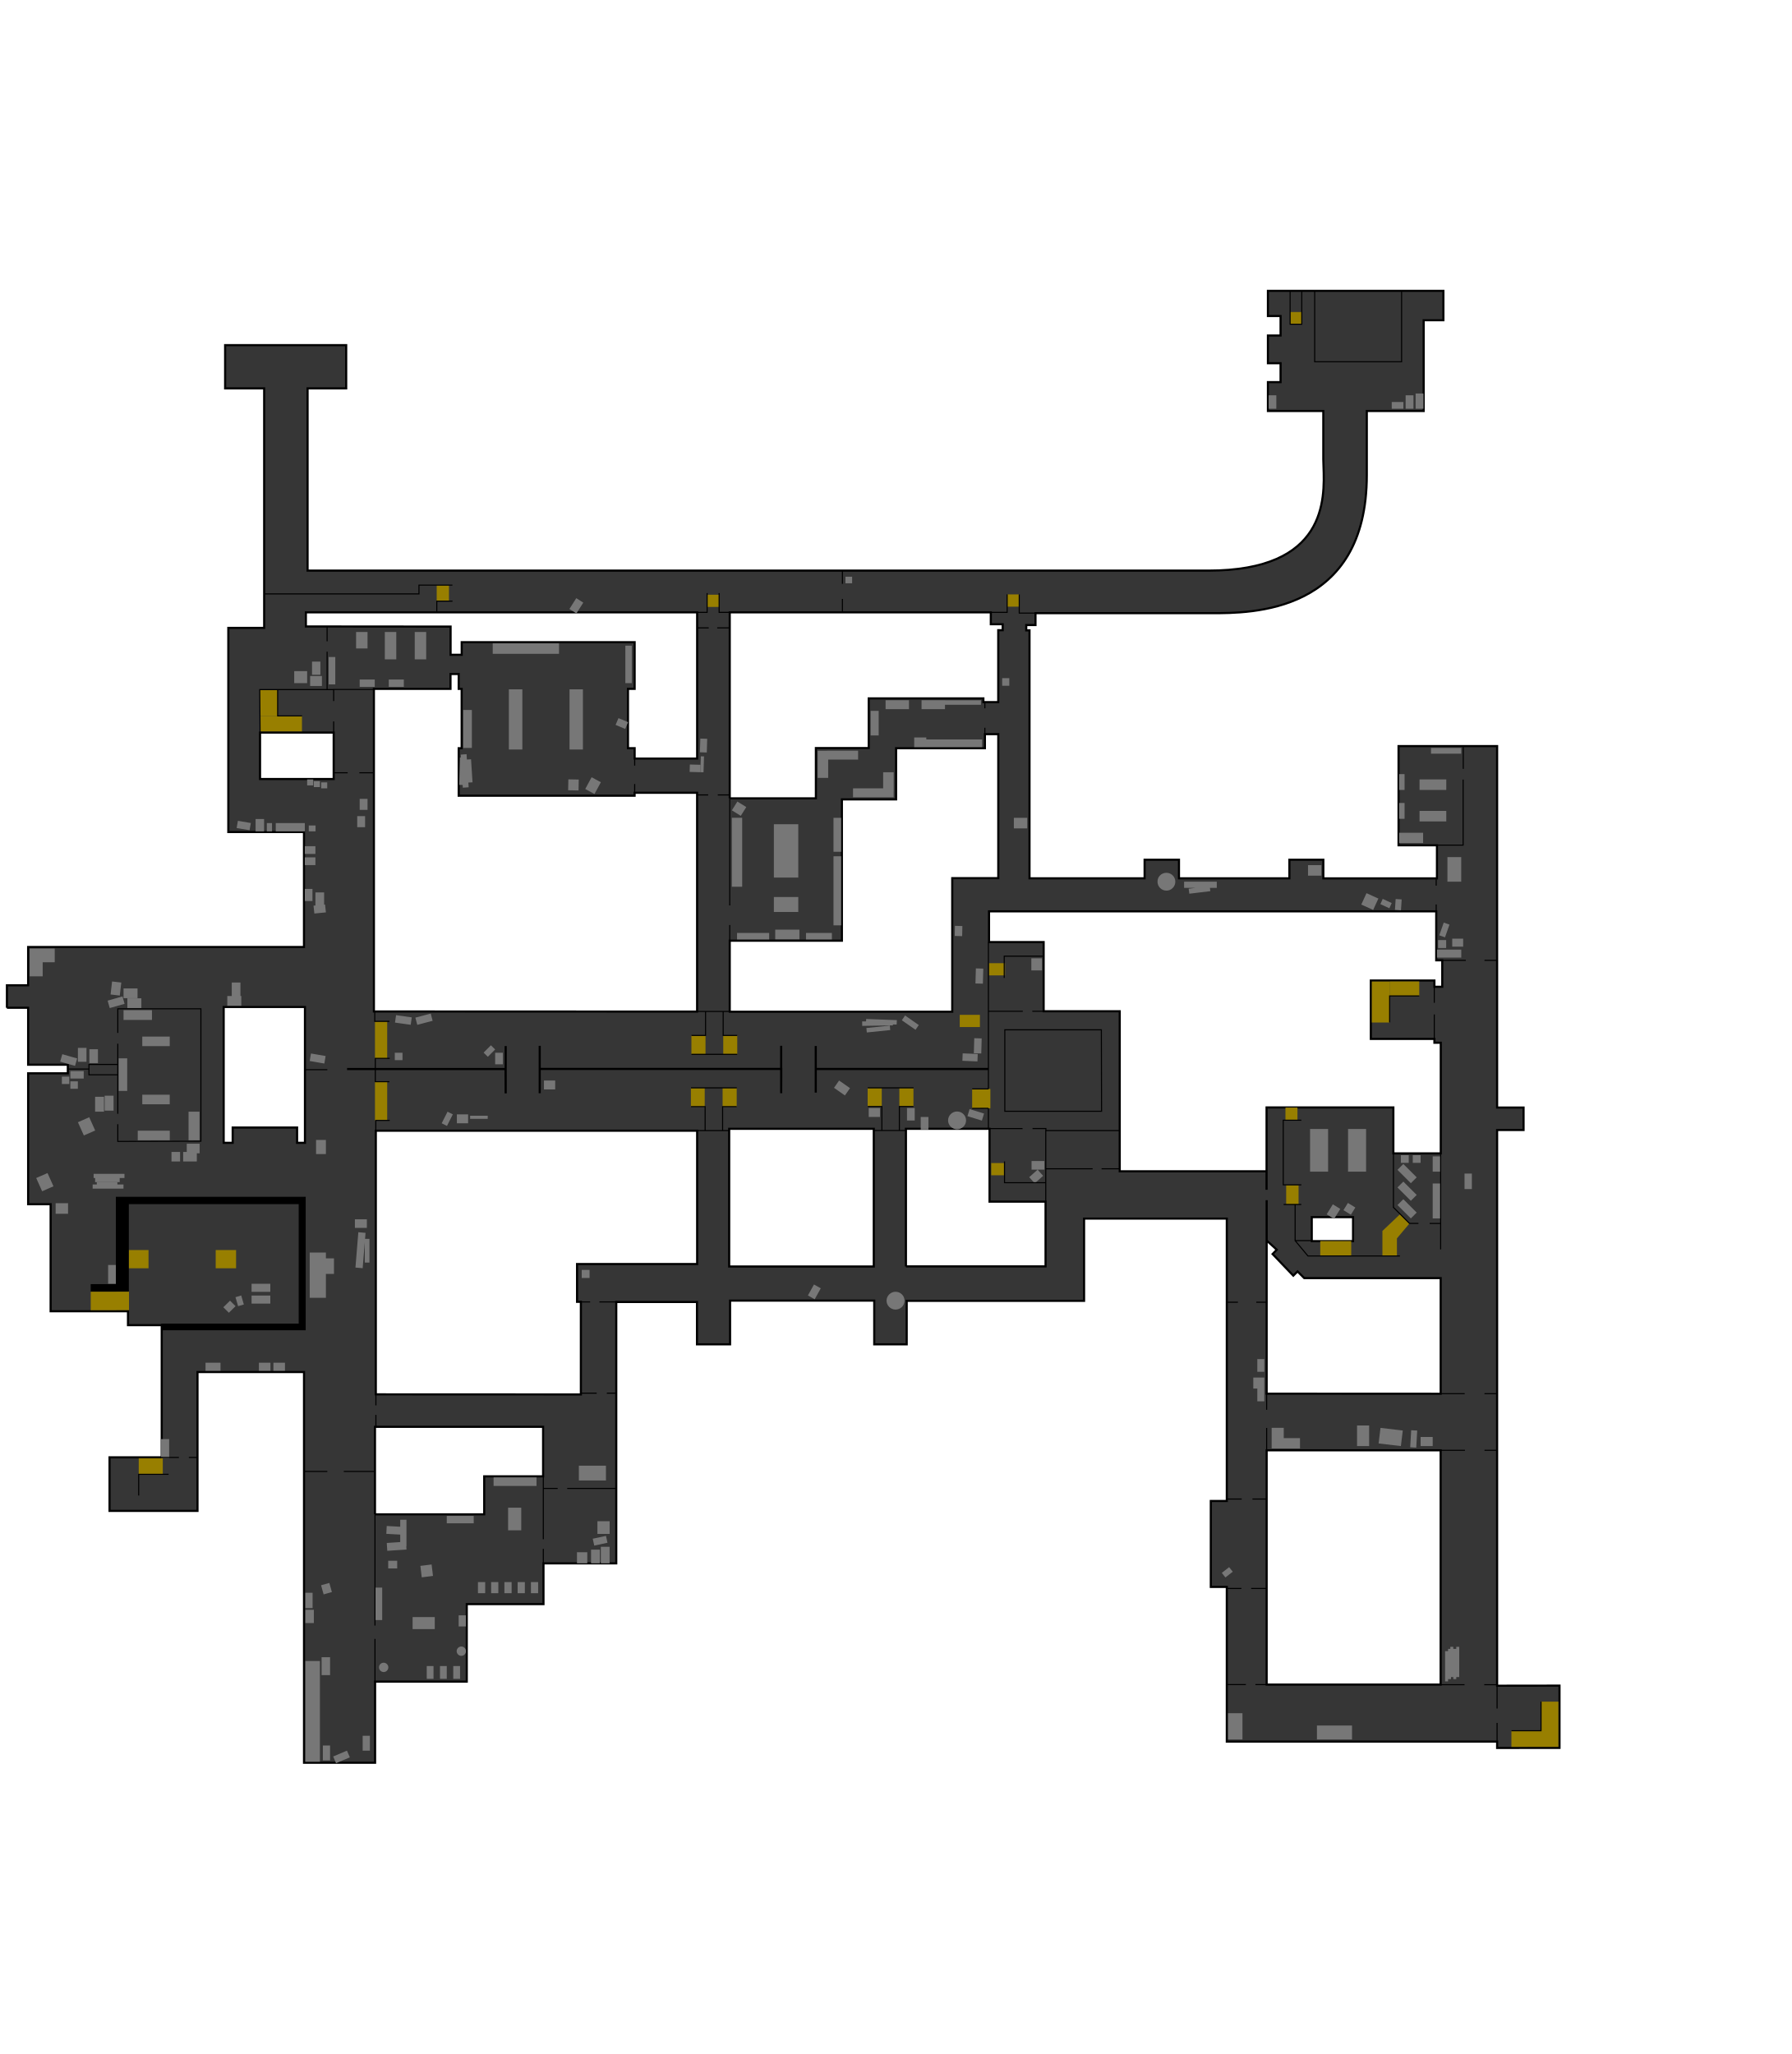
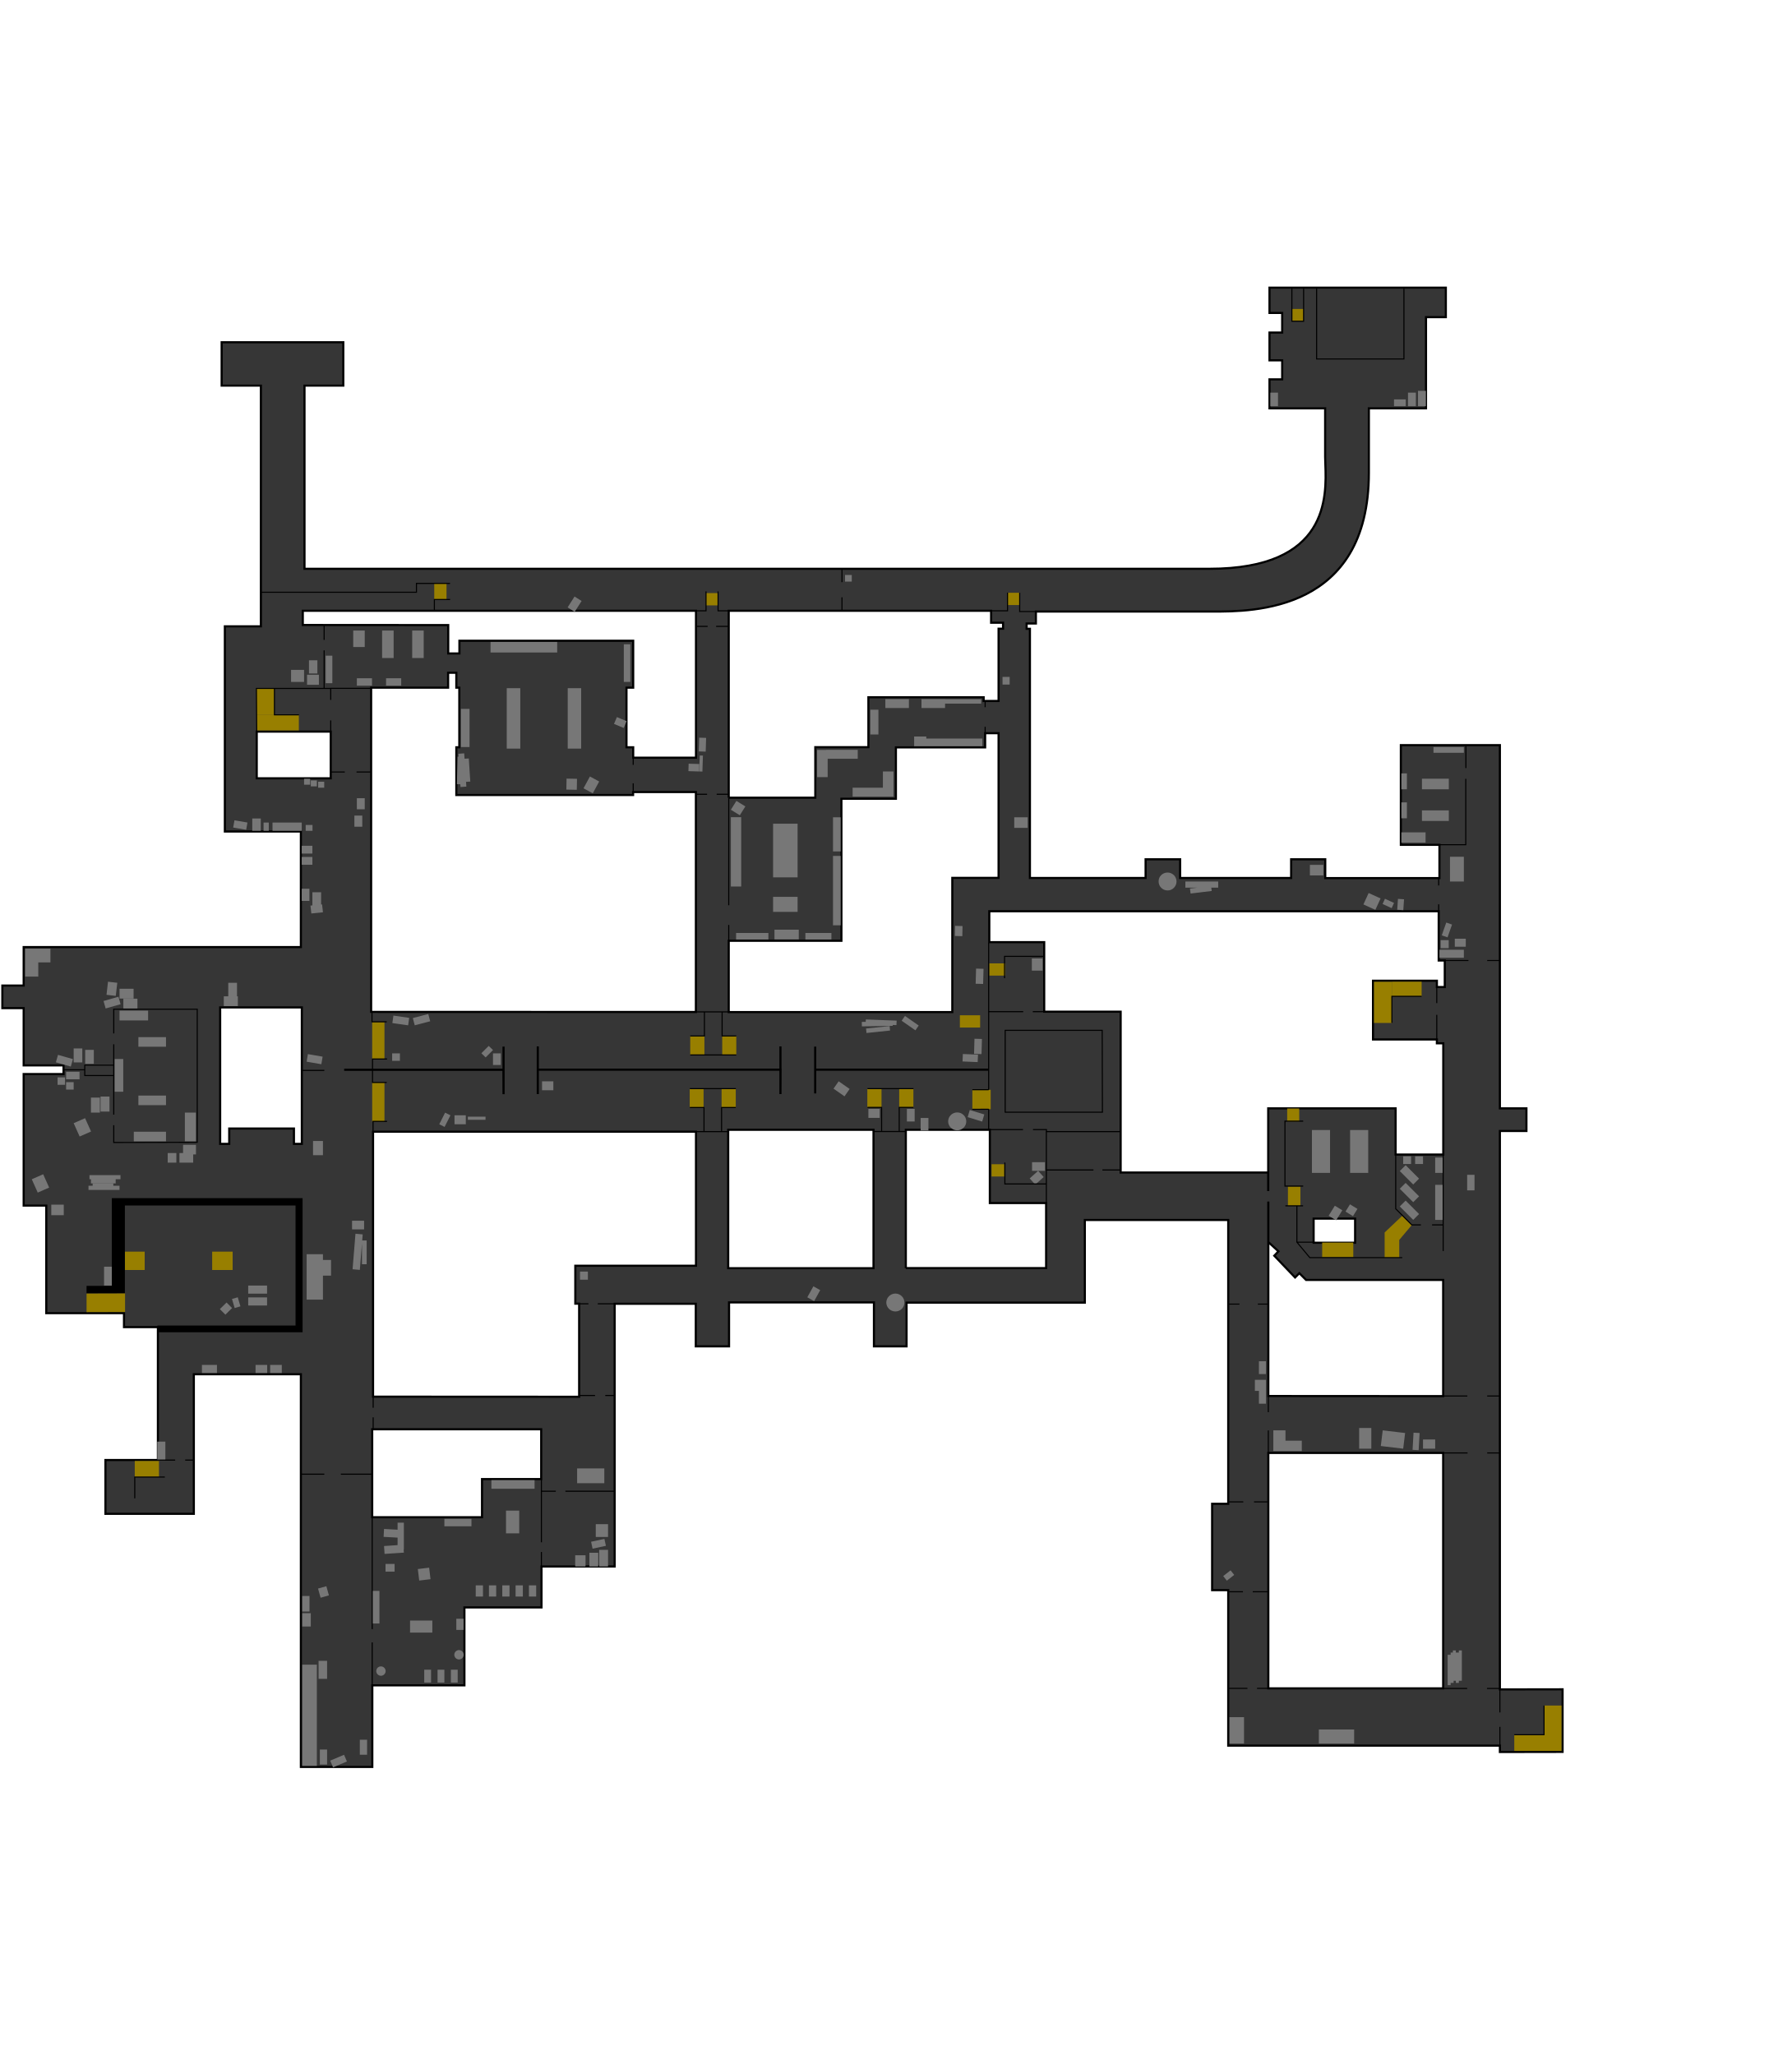
- <svg xmlns="http://www.w3.org/2000/svg" id="Discord.gg-_x40_marazm" version="1.1" viewBox="0 0 422.24 484.04">
+ <svg xmlns="http://www.w3.org/2000/svg" id="Discord.gg-_x40_marazm" version="1.1" viewBox="0 0 840.15 963.75">
  <defs>
    <style>
-       .st0, .st1 {
-         stroke-width: .25px;
-       }
- 
      .st0, .st1, .st2, .st3 {
        stroke: #000;
      }

      .st0, .st2 {
        fill: none;
      }

      .st4 {
        fill: #777;
      }

-       .st2, .st3 {
+       .st1, .st2 {
        stroke-width: .5px;
      }

      .st5 {
        fill: #987f00;
      }

      .st3 {
        fill: #363636;
      }
    </style>
  </defs>
-   <path class="st3" d="M1.63,237.48h5v13.43h9.35v2.02H6.63v30.85h5.3v25.23h18.23v3.27h7.95v31.15h-12.3v12.62h20.73v-32.72h25.1v92.08h16.75v-19.12h21.6v-18.27h18.08v-9.6h17.15v-61.6h19.02v9.98h7.8v-10.3h33.97v10.3h7.65v-10.25h41.8v-19.38h33.63v66.55h-3.77v20.25h3.77v36.45h63.7v1.5l14.7-.02v-14.67l-14.7.02v-130.95h6.23v-5.3h-6.23v-85.18h-23.23v23.38h9.05v7.8h-26.77v-4.4h-8v4.38h-26.02v-4.38h-8.1v4.38h-27.12v-58.43h-.77v-1.25h2.18v-2.8h41.4c9.42.02,36.67.1,36.67-32.55v-15.1h13.4v-21.38h4.65v-6.93h-41.35v5.93h2.98v4.6h-2.98v6.53h2.98v4.45h-2.98v6.8h13.05v11.4c0,.5.02,1.07.05,1.72.27,7.62.85,24.5-27.17,24.5H72.48v-42.95h9.1v-10.18h-28.53v10.18h9.2v56.45h-8.45v48.1h17.83v27.1H6.63v9.02H1.63v5.3h0ZM52.71,269.31v-32h19.15v32h-1.85v-3.6h-15.18v3.6h-2.12ZM61.28,183.58v-10.95h17.35v10.95h-17.35ZM72.08,147.63v-3.32h92.2v34.45h-14.73v-2.45h-1.57v-13.98h1.57v-11h-40.75v2.98h-2.62v-6.65l-34.1-.03h0ZM88.36,356.86v-20.62h39.62v11.67h-13.88v8.95h-25.75ZM88.56,328.58v-62.12h75.72v31.42h-28.3v8.9h.9v21.83l-48.32-.02h0ZM88.11,238.36v-76.02h18.05v-3.5h1.93v3.5h.7v13.98h-.7v11.2h41.45v-.7h14.73v51.57l-76.15-.03h0ZM171.83,298.46v-32.45h34.07v32.45h-34.07ZM171.96,238.36v-16.68h26.43v-33.3h12.77v-12.05h20.93v-3.32h3.15v33.93h-10.85v31.48h-52.42v-.05ZM171.96,188.16v-43.85h61.52v2.8h2.8v1.4h-1.05v16.95h-3.5v-.88h-27.02v11.7h-12.45v11.85h-20.3v.02ZM213.48,298.46v-32.45h19.7v17.17h13.2v15.25h-32.9v.03ZM233.06,222.01v-7.25h105.38v11.55h1.42v6.23h-1.85v-1.48h-14.98v13.77h14.98v.9h1.5v26.08h-11.17v-10.83h-29.88v19.4-4.35h-34.6v-37.72h-17.93v-16.3h-12.87ZM298.48,396.98v-55.2h41v55.2h-41ZM298.48,328.43v-45.6,9.5l2.38,2.17-.98,1.02,4.88,5.1,1-1,1.58,1.58h32.15v27.25l-41-.02h0ZM309.11,292.48v-5.65h9.73v5.65h-9.73Z" />
-   <path class="st4" d="M274.86,205.68c1.17,0,2.1.95,2.1,2.1s-.95,2.12-2.1,2.1h0c-1.17,0-2.1-.95-2.1-2.1h0c-.02-1.18.93-2.1,2.1-2.1ZM225.53,261.93c1.18,0,2.12.95,2.12,2.1h0c0,1.17-.95,2.1-2.12,2.1s-2.12-.95-2.12-2.1.95-2.1,2.12-2.1h0ZM211.03,304.41c1.18,0,2.12.95,2.12,2.1h0c0,1.17-.95,2.1-2.12,2.1s-2.12-.95-2.12-2.1.98-2.1,2.12-2.1h0ZM108.71,388.01c.6,0,1.1.5,1.1,1.1s-.5,1.1-1.1,1.1-1.1-.5-1.1-1.1.5-1.1,1.1-1.1h0ZM90.41,391.83c.6,0,1.1.5,1.1,1.1s-.5,1.1-1.1,1.1-1.1-.5-1.1-1.1.47-1.1,1.1-1.1h0ZM106.81,395.63v-3.02h1.6v3.02h-1.6ZM103.68,395.63v-3.02h1.6v3.02h-1.6ZM100.56,395.63v-3.02h1.6v3.02h-1.6ZM91.03,361.46l.1-1.85,4.53.25-.1,1.85-4.53-.25ZM91.26,365.46l-.12-1.85,4.53-.3.12,1.85-4.53.3ZM105.28,358.98v-1.75h6.35v1.75h-6.35ZM116.31,350.18v-2.02h10.12v2.02h-10.12ZM119.73,360.63v-5.33h3.1v5.33h-3.1ZM140.03,364.23l-.35-1.62,3.12-.67.35,1.62-3.12.67ZM204.26,243.31l-.1-1.05,5.52-.57.1,1.05-5.52.57ZM203.18,241.76l-.02-1.05,7.23-.12.02,1.05-7.23.12ZM204.06,241.18l.05-1.05,7.23.27-.05,1.05-7.23-.27ZM212.51,240.43l.77-1.12,3.23,2.25-.77,1.12-3.23-2.25ZM196.53,256.36l1.2-1.73,2.57,1.8-1.2,1.72-2.57-1.8h0ZM110.78,263.66v-.73h4.15v.73h-4.15ZM113.96,248.06l1.72-1.73,1,.98-1.72,1.73-1-.98h0ZM104.08,264.71l1.38-2.73,1.25.62-1.38,2.73-1.25-.62ZM98.33,241.51l-.45-1.7,3.62-.95.45,1.7-3.62.95ZM93.08,240.98l.25-1.75,3.7.52-.25,1.75-3.7-.52h0ZM93.03,249.83v-1.75h1.82v1.75h-1.82ZM116.68,250.81v-2.73h1.82v2.73h-1.82ZM107.66,264.71v-2.1h2.65v2.1h-2.65ZM128.18,256.73v-2.1h2.65v2.1h-2.65ZM204.71,263.21v-2.1h2.65v2.1h-2.65ZM213.73,264.06v-2.95h1.82v2.95h-1.82ZM225.03,218.18l1.75.05-.05,2.38-1.75-.05.05-2.38ZM280.26,210.61l-.15-1.18,4.95-.6.15,1.18-4.95.6ZM279.03,209.23v-1.45h7.7v1.45h-7.7ZM242.53,277.41l1.98-1.77,1.3,1.45-1.98,1.77-1.3-1.45ZM243.08,275.63v-2.02h3.02v2.02h-3.02ZM243.03,228.71v-2.88h2.52v2.85h-2.52v.02ZM229.96,228.21l1.75.05-.1,3.55-1.75-.05.1-3.55ZM229.58,244.66l1.75.05-.1,3.55-1.75-.05.1-3.55ZM226.78,249.98l.07-1.75,3.55.15-.07,1.75-3.55-.15ZM227.98,263.03l.5-1.67,3.4,1.05-.5,1.67-3.4-1.05ZM216.96,266.18v-2.95h1.82v2.95h-1.82ZM190.38,305.28l1.43-2.58,1.6.9-1.43,2.58-1.6-.9ZM137.08,301.16v-1.9h1.85v1.9h-1.85ZM136.41,348.88v-3.48h6.38v3.48h-6.38ZM140.78,361.48v-3h2.88v3h-2.88ZM141.58,368.41v-3.9h2.07v3.9h-2.07ZM139.28,368.41v-3.23h2.07v3.23h-2.07ZM135.96,368.41v-2.62h2.43v2.62h-2.43ZM125.11,375.43v-2.6h1.7v2.62h-1.7v-.02ZM121.98,375.43v-2.6h1.7v2.62h-1.7v-.02ZM118.86,375.43v-2.6h1.7v2.62h-1.7v-.02ZM115.73,375.43v-2.6h1.7v2.62h-1.7v-.02ZM112.63,375.43v-2.6h1.7v2.62h-1.7v-.02ZM108.08,383.28v-2.62h1.7v2.62h-1.7ZM94.31,364.41v-6.27h1.47v6.27h-1.47ZM99.38,371.71l-.32-2.7,2.65-.33.32,2.7-2.65.33ZM91.48,369.61v-1.8h2.12v1.8h-2.12ZM52.63,308.06l1.58-1.55,1.3,1.3-1.58,1.55-1.3-1.3ZM56.11,307.81l-.62-2.12,1.35-.4.62,2.12-1.35.4ZM19.76,267.58l-1.4-3.12,2.67-1.17,1.4,3.12-2.67,1.17ZM9.93,280.73l-1.4-3.12,2.67-1.17,1.4,3.12-2.67,1.17ZM25.36,235.81l.5,1.75,3.5-1-.5-1.75-3.5,1ZM14.18,250.18l.5-1.75,3.5,1-.5,1.75-3.5-1h0ZM26.06,234.36l.35-3.07,2.17.25-.35,3.07s-2.17-.25-2.17-.25ZM9.83,226.76v-3.23h3.07v3.23h-3.07ZM6.98,230.08v-6.55h3.08v6.55h-3.08ZM29.11,235.23v-2.3h3.3v2.3h-3.3ZM55.76,195.13l.3-1.7,3.05.52-.3,1.7-3.05-.52ZM60.23,195.91v-2.9h2v2.9h-2ZM62.88,195.91v-1.95h1.22v1.95h-1.22ZM134.18,143.51l1.62-2.55,1.65,1.05-1.62,2.55-1.65-1.05ZM133.88,186.23l.05-2.57,2.45.05-.05,2.57-2.45-.05ZM137.91,185.93l1.5-2.77,2.18,1.18-1.5,2.77-2.18-1.18h0ZM164.93,177.28l.1-3.23,1.62.05-.1,3.23-1.62-.05ZM165.03,181.98l.12-3.75.75.02-.12,3.75-.75-.02ZM172.46,190.96l1.3-2.07,2.1,1.3-1.3,2.07-2.1-1.3ZM162.51,181.91l.05-1.75,2.48.07-.05,1.75-2.48-.07ZM145.06,170.83l.68-1.6,2.27.95-.68,1.6-2.27-.95ZM320.78,213.16l1.23-2.68,2.8,1.27-1.23,2.68-2.8-1.27ZM325.28,213.06l.55-1.23,2.12.98-.55,1.23-2.12-.98ZM328.71,214.41l.17-2.55,1.42.1-.17,2.55-1.42-.1ZM339.16,220.41l1.05-3,1.35.48-1.05,3-1.35-.48ZM338.88,223.41v-1.88h1.9v1.88h-1.9ZM342.21,223.08v-1.88h2.58v1.88h-2.58ZM338.61,225.66v-1.88h5.73v1.88h-5.73ZM341.08,207.78v-5.8h3.25v5.8h-3.25ZM329.68,198.68v-2.43h5.67v2.43h-5.67ZM329.68,192.96v-3.73h1.3v3.73h-1.3ZM329.68,186.16v-3.73h1.3v3.73h-1.3ZM337.21,177.61v-1.35h7.12v1.35h-7.12ZM333.58,96.33v-3.6h1.85v3.6h-1.85ZM331.23,96.33v-3.18h1.85v3.18h-1.85ZM327.96,96.33v-1.6h2.75v1.6h-2.75ZM298.96,96.33v-3.18h1.8v3.18h-1.8ZM334.51,186.16v-2.48h6.3v2.48h-6.3ZM334.51,193.58v-2.48h6.3v2.48h-6.3ZM332.46,278.83l-3.15-3.15,1.38-1.38,3.15,3.15-1.38,1.38ZM332.46,282.98l-3.15-3.15,1.38-1.38,3.15,3.15-1.38,1.38ZM332.46,287.13l-3.15-3.15,1.38-1.38,3.15,3.15-1.38,1.38ZM308.71,276.11v-10.05h4.25v10.05h-4.25ZM332.31,341.06l.23-4.02,1.42.08-.23,4.02-1.42-.08ZM324.86,340.16l.45-3.67,5.25.62-.45,3.67-5.25-.62ZM296.28,323.28v-3h1.65v3h-1.65ZM295.33,327.23v-2.6h2.6v2.6h-2.6ZM296.28,330.23v-3h1.65v3h-1.65ZM302.51,341.33v-2.42h3.83v2.42h-3.83ZM299.66,341.33v-4.85h2.85v4.85h-2.85ZM343.16,395.21v-7.12h.7v7.12h-.7ZM287.91,370.66l1.73-1.35.85,1.08-1.73,1.35-.85-1.08ZM289.38,409.93v-6.2h3.4v6.2h-3.4ZM310.33,409.93v-3.3h8.27v3.3h-8.27ZM341.76,395.21v-7.12h.7v7.12h-.7ZM342.46,395.73v-7.15h.7v7.12h-.7v.02ZM341.23,395.73v-7.15h.7v7.12h-.7v.02ZM340.53,396.23v-7.12h.7v7.12h-.7ZM319.78,340.78v-4.85h2.85v4.85h-2.85ZM334.76,340.78v-2.15h2.85v2.15h-2.85ZM345.11,280.21v-3.65h1.73v3.65h-1.73ZM337.61,287.13v-8.23h1.85v8.23h-1.85ZM337.61,276.11v-3.6h1.85v3.6h-1.85ZM332.91,274.03v-1.8h1.85v1.8h-1.85ZM330.11,274.03v-1.8h1.85v1.8h-1.85ZM312.63,286.16l1.45-2.35,1.75,1.08-1.45,2.35-1.75-1.08ZM316.58,285.18l1.05-1.7,1.75,1.08-1.05,1.7-1.75-1.08ZM317.66,276.11v-10.05h4.25v10.05h-4.25ZM308.23,206.36v-2.48h3.15v2.48h-3.15ZM238.91,195.21v-2.48h3.15v2.48h-3.15ZM236.16,161.61v-1.8h1.68v1.8h-1.68ZM199.23,137.46v-1.55h1.57v1.55h-1.57ZM215.43,176.06v-2.27h2.85v2.27h-2.85ZM218.28,176.06v-1.8h13.15v1.8h-13.15ZM222.68,166.08v-1.05h8.48v1.05h-8.48ZM217.16,167.11v-2.1h5.52v2.1h-5.52ZM208.68,167.11v-2.1h5.52v2.1h-5.52ZM205.16,173.31v-5.8h1.9v5.8h-1.9ZM208.11,186.53v-4.55h2.48v4.55h-2.48ZM201.01,187.88v-2.1h9.57v2.1h-9.57ZM194.83,179.01v-2.1h7.38v2.1h-7.38ZM192.68,183.31v-6.38h2.48v6.38h-2.48ZM196.41,200.73v-8h1.8v8h-1.8ZM196.41,218.06v-16.27h1.8v16.27h-1.8ZM189.93,221.38v-1.52h6.1v1.52h-6.1ZM182.68,221.38v-2.3h5.7v2.27h-5.7v.03ZM173.68,221.38v-1.52h7.57v1.52h-7.57ZM182.36,214.91v-3.52h5.75v3.52h-5.75ZM182.36,206.81v-12.57h5.75v12.57h-5.75ZM172.46,208.96v-16.25h2.43v16.25h-2.43ZM147.36,160.98v-8.82h1.52v8.82h-1.52ZM134.21,176.63v-14.18h3.15v14.18h-3.15ZM119.91,176.63v-14.18h3.18v14.18h-3.18ZM108.21,184.96l.18-6.45.95.02-.18,6.45-.95-.02ZM110.13,184.43l-.35-5.43,1.22-.07.35,5.43-1.22.07ZM109.06,185.63l-.5-7.8,1.38-.1.5,7.8-1.38.1ZM109.16,176.26v-8.95h2.03v8.95h-2.03ZM116.11,154.08v-2.48h15.62v2.48h-15.62ZM97.73,155.38v-6.45h2.7v6.45h-2.7ZM90.68,155.38v-6.45h2.7v6.45h-2.7ZM83.91,152.81v-3.88h2.7v3.88h-2.7ZM91.61,161.86v-1.73h3.55v1.73h-3.55ZM84.76,161.86v-1.73h3.55v1.73h-3.55ZM77.46,161.28v-6.45h1.55v6.45h-1.55ZM73.53,159.01v-3.1h1.97v3.1h-1.97ZM73.08,161.66v-2.35h2.78v2.35h-2.78ZM69.33,160.98v-2.82h3.05v2.82h-3.05ZM72.38,185.08v-1.4h1.43v1.4h-1.43ZM73.96,185.51v-1.43h1.43v1.4h-1.43v.03ZM75.68,185.78v-1.4h1.43v1.4h-1.43ZM84.76,190.86v-2.6h1.85v2.6h-1.85ZM84.18,194.93v-2.6h1.85v2.6h-1.85ZM72.76,195.91v-1.38h1.6v1.38h-1.6ZM64.98,195.91v-1.95h6.85v1.95h-6.85ZM71.83,201.23v-1.82h2.5v1.82h-2.5ZM71.83,203.86v-1.82h2.5v1.82h-2.5ZM71.83,212.33v-2.85h1.8v2.85h-1.8ZM74.33,213.58v-3.27h2.05v3.27h-2.05ZM54.61,234.81v-3.27h2.05v3.27h-2.05ZM74.08,215.28l-.2-1.85,2.72-.27.2,1.85-2.72.27ZM53.56,237.01v-2.3h3.3v2.3h-3.3ZM30.01,237.56v-2.3h3.3v2.3h-3.3ZM29.11,240.36v-2.3h6.7v2.3h-6.7ZM44.43,268.71v-6.73h2.58v6.73h-2.58ZM44.01,271.78v-2.25h3.03v2.25h-3.03ZM43.16,273.71v-2.25h3.22v2.25h-3.22ZM40.41,273.71v-2.25h2.03v2.25h-2.03ZM32.46,268.71v-2.25h7.55v2.25h-7.55ZM33.53,260.23v-2.25h6.47v2.25h-6.47ZM33.53,246.53v-2.25h6.47v2.25h-6.47ZM27.96,257.08v-7.68h2.02v7.68h-2.02ZM21.06,250.53v-3.27h2.02v3.27h-2.02ZM18.36,250.21v-3.27h2.02v3.27h-2.02ZM16.58,254.16v-1.75h3.15v1.75h-3.15ZM14.58,255.46v-1.75h1.75v1.75h-1.75ZM16.58,256.58v-1.75h1.77v1.75h-1.77ZM24.66,261.73v-3.52h2.1v3.52h-2.1ZM22.41,261.98v-3.52h2.1v3.52h-2.1ZM13.11,286.03v-2.48h2.93v2.48h-2.93ZM22.81,279.58v-.98h4.85v.98h-4.85ZM22.41,278.58v-.98h5.8v.98h-5.8ZM22.06,277.61v-.98h7.27v.98h-7.27ZM21.83,280.11v-.98h7.27v.98h-7.27ZM25.48,302.53v-4.42h1.92v4.42h-1.92ZM37.96,343.56v-4.42h1.9v4.42h-1.9ZM48.43,323.03v-1.9h3.53v1.9h-3.53ZM83.76,298.71l.68-8.33,1.7.15-.68,8.33-1.7-.15ZM85.96,297.53v-5.58h1.1v5.58h-1.1ZM83.63,289.36v-2.02h2.82v2.02h-2.82ZM72.98,250.03l.3-1.77,3.45.6-.3,1.77-3.45-.6ZM74.48,271.96v-3.33h2.32v3.33h-2.32ZM75.88,300.21v-3.67h2.82v3.67h-2.82ZM72.98,305.83v-10.65h3.82v10.65h-3.82ZM59.28,304.43v-1.9h4.42v1.9h-4.42ZM59.28,307.21v-1.9h4.42v1.9h-4.42ZM61.01,323.03v-1.9h2.72v1.9h-2.72ZM64.43,323.03v-1.9h2.72v1.9h-2.72ZM71.96,378.96v-3.62h1.7v3.62h-1.7ZM71.96,382.48v-3.12h2v3.12h-2ZM76.26,375.73l-.6-2.15,1.95-.55.6,2.15-1.95.55h0ZM75.78,394.76v-4.23h2v4.23h-2ZM71.96,415.16v-23.73h3.43v23.73h-3.43ZM78.51,413.93l3.25-1.38.68,1.58-3.25,1.38-.68-1.58ZM76.08,414.86v-3.52h1.7v3.52h-1.7ZM85.46,412.56v-3.52h1.7v3.52h-1.7ZM88.36,381.78v-7.65h1.7v7.65h-1.7ZM97.23,383.88v-2.8h5.22v2.83h-5.22v-.03Z" />
-   <path class="st1" d="M38.11,313.36h33.8v-31.2H27.43v20.58h-5.93v1.52h8.73v-20.62h40.28v28.4h-32.4v1.33h0Z" />
-   <path class="st5" d="M329.18,295.98v-4.15l2.95-3.5-2.2-2.2-4.17,3.95v5.9h3.42ZM50.83,294.58v4.3h4.8v-4.3h-4.8ZM30.38,294.58v4.3h4.62v-4.3h-4.62ZM32.68,347.43h5.68v-3.77h-5.67s0,3.77,0,3.77ZM88.36,249.43h2.88v-8.73h-2.88v8.73ZM88.36,264.06h2.88v-9.12h-2.88v9.12h0ZM65.43,168.71v-6.15h-4.22v6.15h4.22ZM240.18,142.96v-2.88h-2.8v2.88h2.8ZM169.46,143.03v-2.88h-2.82v2.88h2.82ZM102.91,141.66h2.88v-3.75h-2.88v3.75ZM304.01,73.53v2.88h2.75v-2.88h-2.75ZM323.26,231.31v9.65h4.17v-9.65h-4.17ZM367.23,411.66v-10.65h-4.1v10.65h4.1ZM356.16,411.66h7.23v-3.8h-7.23v3.8ZM311.11,295.88h7.3v-3.42h-7.3v3.42ZM230.91,242.03v-2.88h-4.75v2.88h4.75ZM236.83,229.86v-2.88h-3.8v2.88h3.8ZM236.58,276.96v-2.88h-3v2.88h3ZM162.93,248.46h3.32v-4.45h-3.32v4.45ZM162.81,260.81h3.25v-4.45h-3.25v4.45ZM204.46,260.76h3.32v-4.4h-3.32v4.4ZM170.43,248.46h3.3v-4.45h-3.3v4.45ZM170.28,260.81h3.32v-4.45h-3.32v4.45ZM211.93,260.76h3.32v-4.4h-3.32v4.4ZM229.08,261.18h4.3v-4.55h-4.3v4.55ZM303.08,283.83h2.92v-4.55h-2.92v4.55ZM302.91,264.06h2.83v-3.05h-2.83v3.05ZM327.46,234.71h6.98v-3.43h-6.98v3.43ZM61.21,172.36h9.95v-3.62h-9.95v3.62h0ZM21.38,308.76l9.02-.02v-4.35l-9.02.02v4.35Z" />
-   <path class="st2" d="M232.91,251.91h-40.68v5.57-10.98M81.78,251.93h37.35l.03,5.73v-11.15M127.18,246.46v11.17-5.73h56.92l-.02,5.73v-11.18" />
-   <path class="st0" d="M65.43,162.56v6.15h5.75M171.96,187.33h-2.82M166.88,187.33h-2.6M173.73,248.46h-10.8M170.41,238.36v5.65h3.32M166.26,238.36v5.65h-3.32M171.96,238.36h-7.55M232.91,256.61h-3.82M232.91,261.18l-3.82.02M173.63,256.36h-10.8M170.28,266.43v-5.65h3.32M166.16,266.43v-5.65h-3.32M171.83,266.43h-7.55M215.28,256.36h-10.8M211.93,266.41v-5.65h3.32M207.81,266.41v-5.65h-3.32M213.48,266.41h-7.55M338.58,199.16h6.2v-15.45M344.81,181.18v-5.4M62.23,139.96h36.5v-2.07h7.88M102.93,144.31v-2.65h3.7M233.48,144.31h3.85v-4.25M243.98,144.48h-3.8v-4.4M232.08,172.98v-1.48M232.08,166.91v-1.45M171.96,147.96h-2.95M167.01,147.96h-2.73M164.28,144.31h2.35v-4.55M171.96,144.31h-2.5v-4.55M198.51,144.31v-3.18M198.51,137.58v-3.12M306.76,68.53v7.88h-2.75v-7.88M330.28,68.53v16.72h-20.48v-16.72M171.96,221.68v-3.7M171.96,213.36v-25.2M149.56,186.81v-2.05M149.56,180.43v-1.68M77.08,162.51v-8.93M77.08,151.13v-3.48M78.63,162.51h-17.42l.08,10.12M88.13,182.11h-3.45M81.93,182.11h-3.3M15.98,251.93h4.98M27.76,253.28h-6.8v-2.43h6.8M27.76,264.93v4.05l19.58-.05v-31.2h-19.58v5.68M27.76,245.96v16.5M131.41,350.76h-3.38M145.18,350.76h-11.52M128.03,362.73v-14.75M128.03,368.41v-3.4M42.16,343.46h-4.47M46.53,343.46h-2.03M88.36,386.21v10.33M88.36,356.88v26.2M77.13,346.76h-5.53M88.36,346.76h-7.35M259.53,242.68h-22.75v19.2h22.8l-.05-19.2h0ZM232.91,261.18v4.83M232.91,238.31v18.3M245.96,225.33h-9.32v5.12M241.01,238.31h-8.1v-16.18M245.96,238.31h-2.7M246.46,278.71h-9.75v-5.02M240.96,265.96h-7.88M246.46,266.43v-.48h-3.15M257.48,275.43h-11.02M263.88,266.43h-17.45v16.7M263.88,275.43h-4.3M305.21,292.36h3.92M339.51,288.31h-2.62M339.48,271.78v22.65M328.36,271.78v12.75l3.77,3.77h2.12M306.66,263.98h-4.27v15.23h4.27M329.88,295.98h-21.67l-3.02-3.62v-8.52h-2.7,4.15M78.63,172.61v-2.6M78.63,165.21v-2.73h9.5M88.31,238.31v2.38h3.45M91.76,254.91h-3.32v-5.5h3.4M88.56,266.43v-2.4h3.28M39.73,347.43h-7.05v5M88.58,336.26v-2.83M88.58,331.18v-2.6M145.18,328.31h-2.18M140.61,328.31h-3.73M145.18,306.81h-3.93M139.06,306.81h-2.2M338.43,214.76v-1.62M338.43,208.71v-1.77M339.83,226.31h5.58M349.81,226.31h2.98M327.46,240.93v-6.23h6.98M337.98,244.83v-5.77M337.98,236.31v-3.77M356.16,407.86h6.98v-6.85M352.78,410.41v-4.4M352.78,402.63v-5.6M352.78,397.01h-3.02M345.11,397.01h-5.73M298.48,396.98h-2.65M293.58,396.98h-4.5M298.48,374.33h-3.65M292.53,374.33h-3.45M298.48,353.26h-3.35M292.61,353.26h-3.52M298.61,306.88h-2.58M291.71,306.88h-2.62M298.48,341.78v-5.27M298.48,332.23v-3.8M339.48,341.78h5.73M349.81,341.78h2.98M339.48,328.43h5.67M349.81,328.43h2.98M71.66,252.08h5.47" />
+   <path class="st3" d="M1.1,472.8h10v26.85h18.7v4.05H11.1v61.7h10.6v50.45h36.45v6.55h15.9v62.3h-24.6v25.25h41.45v-65.45h50.2v184.15h33.5v-38.25h43.2v-36.55h36.15v-19.2h34.3v-123.2h38.05v19.95h15.6v-20.6h67.95v20.6h15.3v-20.5h83.6v-38.75h67.25v133.1h-7.55v40.5h7.55v72.9h127.4v3l29.4-.05v-29.35l-29.4.05v-261.9h12.45v-10.6h-12.45v-170.35h-46.45v46.75h18.1v15.6h-53.55v-8.8h-16v8.75h-52.05v-8.75h-16.2v8.75h-54.25v-116.85h-1.55v-2.5h4.35v-5.6h82.8c18.85.05,73.35.2,73.35-65.1v-30.2h26.8v-42.75h9.3v-13.85h-82.7v11.85h5.95v9.2h-5.95v13.05h5.95v8.9h-5.95v13.6h26.1v22.8c0,1,.05,2.15.1,3.45.55,15.25,1.7,49-54.35,49H142.8v-85.9h18.2v-20.35h-57.05v20.35h18.4v112.9h-16.9v96.2h35.65v54.2H11.1v18.05H1.1v10.6h0ZM103.25,536.45v-64h38.3v64h-3.7v-7.2h-30.35v7.2h-4.25ZM120.4,365v-21.9h34.7v21.9h-34.7ZM142,293.1v-6.65h184.4v68.9h-29.45v-4.9h-3.15v-27.95h3.15v-22h-81.5v5.95h-5.25v-13.3l-68.2-.05h0ZM174.55,711.55v-41.25h79.25v23.35h-27.75v17.9h-51.5ZM174.95,655v-124.25h151.45v62.85h-56.6v17.8h1.8v43.65l-96.65-.05h0ZM174.05,474.55v-152.05h36.1v-7h3.85v7h1.4v27.95h-1.4v22.4h82.9v-1.4h29.45v103.15l-152.3-.05h0ZM341.5,594.75v-64.9h68.15v64.9h-68.15ZM341.75,474.55v-33.35h52.85v-66.6h25.55v-24.1h41.85v-6.65h6.3v67.85h-21.7v62.95h-104.85v-.1ZM341.75,374.15v-87.7h123.05v5.6h5.6v2.8h-2.1v33.9h-7v-1.75h-54.05v23.4h-24.9v23.7h-40.6v.05ZM424.8,594.75v-64.9h39.4v34.35h26.4v30.5h-65.8v.05ZM463.95,441.85v-14.5h210.75v23.1h2.85v12.45h-3.7v-2.95h-29.95v27.55h29.95v1.8h3v52.15h-22.35v-21.65h-59.75v38.8-8.7h-69.2v-75.45h-35.85v-32.6h-25.75ZM594.8,791.8v-110.4h82v110.4h-82ZM594.8,654.7v-91.2,19l4.75,4.35-1.95,2.05,9.75,10.2,2-2,3.15,3.15h64.3v54.5l-82-.05h0ZM616.05,582.8v-11.3h19.45v11.3h-19.45Z" />
+   <path class="st4" d="M547.55,409.2c2.35,0,4.2,1.9,4.2,4.2s-1.9,4.25-4.2,4.2h0c-2.35,0-4.2-1.9-4.2-4.2h0c-.05-2.35,1.85-4.2,4.2-4.2ZM448.9,521.7c2.35,0,4.25,1.9,4.25,4.2h0c0,2.35-1.9,4.2-4.25,4.2s-4.25-1.9-4.25-4.2,1.9-4.2,4.25-4.2h0ZM419.9,606.65c2.35,0,4.25,1.9,4.25,4.2h0c0,2.35-1.9,4.2-4.25,4.2s-4.25-1.9-4.25-4.2,1.95-4.2,4.25-4.2h0ZM215.25,773.85c1.2,0,2.2,1,2.2,2.2s-1,2.2-2.2,2.2-2.2-1-2.2-2.2,1-2.2,2.2-2.2h0ZM178.65,781.5c1.2,0,2.2,1,2.2,2.2s-1,2.2-2.2,2.2-2.2-1-2.2-2.2.95-2.2,2.2-2.2h0ZM211.45,789.1v-6.05h3.2v6.05h-3.2ZM205.2,789.1v-6.05h3.2v6.05h-3.2ZM198.95,789.1v-6.05h3.2v6.05h-3.2ZM179.9,720.75l.2-3.7,9.05.5-.2,3.7-9.05-.5ZM180.35,728.75l-.25-3.7,9.05-.6.25,3.7-9.05.6ZM208.4,715.8v-3.5h12.7v3.5h-12.7ZM230.45,698.2v-4.05h20.25v4.05h-20.25ZM237.3,719.1v-10.65h6.2v10.65h-6.2ZM277.9,726.3l-.7-3.25,6.25-1.35.7,3.25-6.25,1.35ZM406.35,484.45l-.2-2.1,11.05-1.15.2,2.1-11.05,1.15ZM404.2,481.35l-.05-2.1,14.45-.25.05,2.1-14.45.25ZM405.95,480.2l.1-2.1,14.45.55-.1,2.1-14.45-.55ZM422.85,478.7l1.55-2.25,6.45,4.5-1.55,2.25-6.45-4.5ZM390.9,510.55l2.4-3.45,5.15,3.6-2.4,3.45-5.15-3.6h0ZM219.4,525.15v-1.45h8.3v1.45h-8.3ZM225.75,493.95l3.45-3.45,2,1.95-3.45,3.45-2-1.95h0ZM206,527.25l2.75-5.45,2.5,1.25-2.75,5.45-2.5-1.25ZM194.5,480.85l-.9-3.4,7.25-1.9.9,3.4-7.25,1.9ZM184,479.8l.5-3.5,7.4,1.05-.5,3.5-7.4-1.05h0ZM183.9,497.5v-3.5h3.65v3.5h-3.65ZM231.2,499.45v-5.45h3.65v5.45h-3.65ZM213.15,527.25v-4.2h5.3v4.2h-5.3ZM254.2,511.3v-4.2h5.3v4.2h-5.3ZM407.25,524.25v-4.2h5.3v4.2h-5.3ZM425.3,525.95v-5.9h3.65v5.9h-3.65ZM447.9,434.2l3.5.1-.1,4.75-3.5-.1.1-4.75ZM558.35,419.05l-.3-2.35,9.9-1.2.3,2.35-9.9,1.2ZM555.9,416.3v-2.9h15.4v2.9h-15.4ZM482.9,552.65l3.95-3.55,2.6,2.9-3.95,3.55-2.6-2.9ZM484,549.1v-4.05h6.05v4.05h-6.05ZM483.9,455.25v-5.75h5.05v5.7h-5.05v.05ZM457.75,454.25l3.5.1-.2,7.1-3.5-.1.2-7.1ZM457,487.15l3.5.1-.2,7.1-3.5-.1.2-7.1ZM451.4,497.8l.15-3.5,7.1.3-.15,3.5-7.1-.3ZM453.8,523.9l1-3.35,6.8,2.1-1,3.35-6.8-2.1ZM431.75,530.2v-5.9h3.65v5.9h-3.65ZM378.6,608.4l2.85-5.15,3.2,1.8-2.85,5.15-3.2-1.8ZM272,600.15v-3.8h3.7v3.8h-3.7ZM270.65,695.6v-6.95h12.75v6.95h-12.75ZM279.4,720.8v-6h5.75v6h-5.75ZM281,734.65v-7.8h4.15v7.8h-4.15ZM276.4,734.65v-6.45h4.15v6.45h-4.15ZM269.75,734.65v-5.25h4.85v5.25h-4.85ZM248.05,748.7v-5.2h3.4v5.25h-3.4v-.05ZM241.8,748.7v-5.2h3.4v5.25h-3.4v-.05ZM235.55,748.7v-5.2h3.4v5.25h-3.4v-.05ZM229.3,748.7v-5.2h3.4v5.25h-3.4v-.05ZM223.1,748.7v-5.2h3.4v5.25h-3.4v-.05ZM214,764.4v-5.25h3.4v5.25h-3.4ZM186.45,726.65v-12.55h2.95v12.55h-2.95ZM196.6,741.25l-.65-5.4,5.3-.65.65,5.4-5.3.65ZM180.8,737.05v-3.6h4.25v3.6h-4.25ZM103.1,613.95l3.15-3.1,2.6,2.6-3.15,3.1-2.6-2.6ZM110.05,613.45l-1.25-4.25,2.7-.8,1.25,4.25-2.7.8ZM37.35,533l-2.8-6.25,5.35-2.35,2.8,6.25-5.35,2.35ZM17.7,559.3l-2.8-6.25,5.35-2.35,2.8,6.25-5.35,2.35ZM48.55,469.45l1,3.5,7-2-1-3.5-7,2ZM26.2,498.2l1-3.5,7,2-1,3.5-7-2h0ZM49.95,466.55l.7-6.15,4.35.5-.7,6.15s-4.35-.5-4.35-.5ZM17.5,451.35v-6.45h6.15v6.45h-6.15ZM11.8,458v-13.1h6.15v13.1h-6.15ZM56.05,468.3v-4.6h6.6v4.6h-6.6ZM109.35,388.1l.6-3.4,6.1,1.05-.6,3.4-6.1-1.05ZM118.3,389.65v-5.8h4v5.8h-4ZM123.6,389.65v-3.9h2.45v3.9h-2.45ZM266.2,284.85l3.25-5.1,3.3,2.1-3.25,5.1-3.3-2.1ZM265.6,370.3l.1-5.15,4.9.1-.1,5.15-4.9-.1ZM273.65,369.7l3-5.55,4.35,2.35-3,5.55-4.35-2.35h0ZM327.7,352.4l.2-6.45,3.25.1-.2,6.45-3.25-.1ZM327.9,361.8l.25-7.5,1.5.05-.25,7.5-1.5-.05ZM342.75,379.75l2.6-4.15,4.2,2.6-2.6,4.15-4.2-2.6ZM322.85,361.65l.1-3.5,4.95.15-.1,3.5-4.95-.15ZM287.95,339.5l1.35-3.2,4.55,1.9-1.35,3.2-4.55-1.9ZM639.4,424.15l2.45-5.35,5.6,2.55-2.45,5.35-5.6-2.55ZM648.4,423.95l1.1-2.45,4.25,1.95-1.1,2.45-4.25-1.95ZM655.25,426.65l.35-5.1,2.85.2-.35,5.1-2.85-.2ZM676.15,438.65l2.1-6,2.7.95-2.1,6-2.7-.95ZM675.6,444.65v-3.75h3.8v3.75h-3.8ZM682.25,444v-3.75h5.15v3.75h-5.15ZM675.05,449.15v-3.75h11.45v3.75h-11.45ZM680,413.4v-11.6h6.5v11.6h-6.5ZM657.2,395.2v-4.85h11.35v4.85h-11.35ZM657.2,383.75v-7.45h2.6v7.45h-2.6ZM657.2,370.15v-7.45h2.6v7.45h-2.6ZM672.25,353.05v-2.7h14.25v2.7h-14.25ZM665,190.5v-7.2h3.7v7.2h-3.7ZM660.3,190.5v-6.35h3.7v6.35h-3.7ZM653.75,190.5v-3.2h5.5v3.2h-5.5ZM595.75,190.5v-6.35h3.6v6.35h-3.6ZM666.85,370.15v-4.95h12.6v4.95h-12.6ZM666.85,385v-4.95h12.6v4.95h-12.6ZM662.75,555.5l-6.3-6.3,2.75-2.75,6.3,6.3-2.75,2.75ZM662.75,563.8l-6.3-6.3,2.75-2.75,6.3,6.3-2.75,2.75ZM662.75,572.1l-6.3-6.3,2.75-2.75,6.3,6.3-2.75,2.75ZM615.25,550.05v-20.1h8.5v20.1h-8.5ZM662.45,679.95l.45-8.05,2.85.15-.45,8.05-2.85-.15ZM647.55,678.15l.9-7.35,10.5,1.25-.9,7.35-10.5-1.25ZM590.4,644.4v-6h3.3v6h-3.3ZM588.5,652.3v-5.2h5.2v5.2h-5.2ZM590.4,658.3v-6h3.3v6h-3.3ZM602.85,680.5v-4.85h7.65v4.85h-7.65ZM597.15,680.5v-9.7h5.7v9.7h-5.7ZM684.15,788.25v-14.25h1.4v14.25h-1.4ZM573.65,739.15l3.45-2.7,1.7,2.15-3.45,2.7-1.7-2.15ZM576.6,817.7v-12.4h6.8v12.4h-6.8ZM618.5,817.7v-6.6h16.55v6.6h-16.55ZM681.35,788.25v-14.25h1.4v14.25h-1.4ZM682.75,789.3v-14.3h1.4v14.25h-1.4v.05ZM680.3,789.3v-14.3h1.4v14.25h-1.4v.05ZM678.9,790.3v-14.25h1.4v14.25h-1.4ZM637.4,679.4v-9.7h5.7v9.7h-5.7ZM667.35,679.4v-4.3h5.7v4.3h-5.7ZM688.05,558.25v-7.3h3.45v7.3h-3.45ZM673.05,572.1v-16.45h3.7v16.45h-3.7ZM673.05,550.05v-7.2h3.7v7.2h-3.7ZM663.65,545.9v-3.6h3.7v3.6h-3.7ZM658.05,545.9v-3.6h3.7v3.6h-3.7ZM623.1,570.15l2.9-4.7,3.5,2.15-2.9,4.7-3.5-2.15ZM631,568.2l2.1-3.4,3.5,2.15-2.1,3.4-3.5-2.15ZM633.15,550.05v-20.1h8.5v20.1h-8.5ZM614.3,410.55v-4.95h6.3v4.95h-6.3ZM475.65,388.25v-4.95h6.3v4.95h-6.3ZM470.15,321.05v-3.6h3.35v3.6h-3.35ZM396.3,272.75v-3.1h3.15v3.1h-3.15ZM428.7,349.95v-4.55h5.7v4.55h-5.7ZM434.4,349.95v-3.6h26.3v3.6h-26.3ZM443.2,330v-2.1h16.95v2.1h-16.95ZM432.15,332.05v-4.2h11.05v4.2h-11.05ZM415.2,332.05v-4.2h11.05v4.2h-11.05ZM408.15,344.45v-11.6h3.8v11.6h-3.8ZM414.05,370.9v-9.1h4.95v9.1h-4.95ZM399.85,373.6v-4.2h19.15v4.2h-19.15ZM387.5,355.85v-4.2h14.75v4.2h-14.75ZM383.2,364.45v-12.75h4.95v12.75h-4.95ZM390.65,399.3v-16h3.6v16h-3.6ZM390.65,433.95v-32.55h3.6v32.55h-3.6ZM377.7,440.6v-3.05h12.2v3.05h-12.2ZM363.2,440.6v-4.6h11.4v4.55h-11.4v.05ZM345.2,440.6v-3.05h15.15v3.05h-15.15ZM362.55,427.65v-7.05h11.5v7.05h-11.5ZM362.55,411.45v-25.15h11.5v25.15h-11.5ZM342.75,415.75v-32.5h4.85v32.5h-4.85ZM292.55,319.8v-17.65h3.05v17.65h-3.05ZM266.25,351.1v-28.35h6.3v28.35h-6.3ZM237.65,351.1v-28.35h6.35v28.35h-6.35ZM214.25,367.75l.35-12.9,1.9.05-.35,12.9-1.9-.05ZM218.1,366.7l-.7-10.85,2.45-.15.7,10.85-2.45.15ZM215.95,369.1l-1-15.6,2.75-.2,1,15.6-2.75.2ZM216.15,350.35v-17.9h4.05v17.9h-4.05ZM230.05,306v-4.95h31.25v4.95h-31.25ZM193.3,308.6v-12.9h5.4v12.9h-5.4ZM179.2,308.6v-12.9h5.4v12.9h-5.4ZM165.65,303.45v-7.75h5.4v7.75h-5.4ZM181.05,321.55v-3.45h7.1v3.45h-7.1ZM167.35,321.55v-3.45h7.1v3.45h-7.1ZM152.75,320.4v-12.9h3.1v12.9h-3.1ZM144.9,315.85v-6.2h3.95v6.2h-3.95ZM144,321.15v-4.7h5.55v4.7h-5.55ZM136.5,319.8v-5.65h6.1v5.65h-6.1ZM142.6,368v-2.8h2.85v2.8h-2.85ZM145.75,368.85v-2.85h2.85v2.8h-2.85v.05ZM149.2,369.4v-2.8h2.85v2.8h-2.85ZM167.35,379.55v-5.2h3.7v5.2h-3.7ZM166.2,387.7v-5.2h3.7v5.2h-3.7ZM143.35,389.65v-2.75h3.2v2.75h-3.2ZM127.8,389.65v-3.9h13.7v3.9h-13.7ZM141.5,400.3v-3.65h5v3.65h-5ZM141.5,405.55v-3.65h5v3.65h-5ZM141.5,422.5v-5.7h3.6v5.7h-3.6ZM146.5,425v-6.55h4.1v6.55h-4.1ZM107.05,467.45v-6.55h4.1v6.55h-4.1ZM146,428.4l-.4-3.7,5.45-.55.4,3.7-5.45.55ZM104.95,471.85v-4.6h6.6v4.6h-6.6ZM57.85,472.95v-4.6h6.6v4.6h-6.6ZM56.05,478.55v-4.6h13.4v4.6h-13.4ZM86.7,535.25v-13.45h5.15v13.45h-5.15ZM85.85,541.4v-4.5h6.05v4.5h-6.05ZM84.15,545.25v-4.5h6.45v4.5h-6.45ZM78.65,545.25v-4.5h4.05v4.5h-4.05ZM62.75,535.25v-4.5h15.1v4.5h-15.1ZM64.9,518.3v-4.5h12.95v4.5h-12.95ZM64.9,490.9v-4.5h12.95v4.5h-12.95ZM53.75,512v-15.35h4.05v15.35h-4.05ZM39.95,498.9v-6.55h4.05v6.55h-4.05ZM34.55,498.25v-6.55h4.05v6.55h-4.05ZM31,506.15v-3.5h6.3v3.5h-6.3ZM27,508.75v-3.5h3.5v3.5h-3.5ZM31,511v-3.5h3.55v3.5h-3.55ZM47.15,521.3v-7.05h4.2v7.05h-4.2ZM42.65,521.8v-7.05h4.2v7.05h-4.2ZM24.05,569.9v-4.95h5.85v4.95h-5.85ZM43.45,557v-1.95h9.7v1.95h-9.7ZM42.65,555v-1.95h11.6v1.95h-11.6ZM41.95,553.05v-1.95h14.55v1.95h-14.55ZM41.5,558.05v-1.95h14.55v1.95h-14.55ZM48.8,602.9v-8.85h3.85v8.85h-3.85ZM73.75,684.95v-8.85h3.8v8.85h-3.8ZM94.7,643.9v-3.8h7.05v3.8h-7.05ZM165.35,595.25l1.35-16.65,3.4.3-1.35,16.65-3.4-.3ZM169.75,592.9v-11.15h2.2v11.15h-2.2ZM165.1,576.55v-4.05h5.65v4.05h-5.65ZM143.8,497.9l.6-3.55,6.9,1.2-.6,3.55-6.9-1.2ZM146.8,541.75v-6.65h4.65v6.65h-4.65ZM149.6,598.25v-7.35h5.65v7.35h-5.65ZM143.8,609.5v-21.3h7.65v21.3h-7.65ZM116.4,606.7v-3.8h8.85v3.8h-8.85ZM116.4,612.25v-3.8h8.85v3.8h-8.85ZM119.85,643.9v-3.8h5.45v3.8h-5.45ZM126.7,643.9v-3.8h5.45v3.8h-5.45ZM141.75,755.75v-7.25h3.4v7.25h-3.4ZM141.75,762.8v-6.25h4v6.25h-4ZM150.35,749.3l-1.2-4.3,3.9-1.1,1.2,4.3-3.9,1.1h0ZM149.4,787.35v-8.45h4v8.45h-4ZM141.75,828.15v-47.45h6.85v47.45h-6.85ZM154.85,825.7l6.5-2.75,1.35,3.15-6.5,2.75-1.35-3.15ZM150,827.55v-7.05h3.4v7.05h-3.4ZM168.75,822.95v-7.05h3.4v7.05h-3.4ZM174.55,761.4v-15.3h3.4v15.3h-3.4ZM192.3,765.6v-5.6h10.45v5.65h-10.45v-.05Z" />
+   <path class="st1" d="M74.05,624.55h67.6v-62.4H52.7v41.15h-11.85v3.05h17.45v-41.25h80.55v56.8h-64.8v2.65h0Z" />
+   <path class="st5" d="M656.2,589.8v-8.3l5.9-7-4.4-4.4-8.35,7.9v11.8h6.85ZM99.5,587v8.6h9.6v-8.6h-9.6ZM58.6,587v8.6h9.25v-8.6h-9.25ZM63.2,692.7h11.35v-7.55h-11.35s0,7.55,0,7.55ZM174.55,496.7h5.75v-17.45h-5.75v17.45ZM174.55,525.95h5.75v-18.25h-5.75v18.25h0ZM128.7,335.25v-12.3h-8.45v12.3h8.45ZM478.2,283.75v-5.75h-5.6v5.75h5.6ZM336.75,283.9v-5.75h-5.65v5.75h5.65ZM203.65,281.15h5.75v-7.5h-5.75v7.5ZM605.85,144.9v5.75h5.5v-5.75h-5.5ZM644.35,460.45v19.3h8.35v-19.3h-8.35ZM732.3,821.15v-21.3h-8.2v21.3h8.2ZM710.15,821.15h14.45v-7.6h-14.45v7.6ZM620.05,589.6h14.6v-6.85h-14.6v6.85ZM459.65,481.9v-5.75h-9.5v5.75h9.5ZM471.5,457.55v-5.75h-7.6v5.75h7.6ZM471,551.75v-5.75h-6v5.75h6ZM323.7,494.75h6.65v-8.9h-6.65v8.9ZM323.45,519.45h6.5v-8.9h-6.5v8.9ZM406.75,519.35h6.65v-8.8h-6.65v8.8ZM338.7,494.75h6.6v-8.9h-6.6v8.9ZM338.4,519.45h6.65v-8.9h-6.65v8.9ZM421.7,519.35h6.65v-8.8h-6.65v8.8ZM456,520.2h8.6v-9.1h-8.6v9.1ZM604,565.5h5.85v-9.1h-5.85v9.1ZM603.65,525.95h5.65v-6.1h-5.65v6.1ZM652.75,467.25h13.95v-6.85h-13.95v6.85ZM120.25,342.55h19.9v-7.25h-19.9v7.25h0ZM40.6,615.35l18.05-.05v-8.7l-18.05.05v8.7Z" />
+   <path class="st0" d="M463.65,501.65h-81.35v11.15-21.95M161.4,501.7h74.7l.05,11.45v-22.3M252.2,490.75v22.35-11.45h113.85l-.05,11.45v-22.35" />
+   <path class="st2" d="M128.7,322.95v12.3h11.5M341.75,372.5h-5.65M331.6,372.5h-5.2M345.3,494.75h-21.6M338.65,474.55v11.3h6.65M330.35,474.55v11.3h-6.65M341.75,474.55h-15.1M463.65,511.05h-7.65M463.65,520.2l-7.65.05M345.1,510.55h-21.6M338.4,530.7v-11.3h6.65M330.15,530.7v-11.3h-6.65M341.5,530.7h-15.1M428.4,510.55h-21.6M421.7,530.65v-11.3h6.65M413.45,530.65v-11.3h-6.65M424.8,530.65h-15.1M675,396.15h12.4v-30.9M687.45,360.2v-10.8M122.3,277.75h73v-4.15h15.75M203.7,286.45v-5.3h7.4M464.8,286.45h7.7v-8.5M485.8,286.8h-7.6v-8.8M462,343.8v-2.95M462,331.65v-2.9M341.75,293.75h-5.9M331.85,293.75h-5.45M326.4,286.45h4.7v-9.1M341.75,286.45h-5v-9.1M394.85,286.45v-6.35M394.85,273v-6.25M611.35,134.9v15.75h-5.5v-15.75M658.4,134.9v33.45h-40.95v-33.45M341.75,441.2v-7.4M341.75,424.55v-50.4M296.95,371.45v-4.1M296.95,358.7v-3.35M152,322.85v-17.85M152,300.1v-6.95M155.1,322.85h-34.85l.15,20.25M174.1,362.05h-6.9M161.7,362.05h-6.6M29.8,501.7h9.95M53.35,504.4h-13.6v-4.85h13.6M53.35,527.7v8.1l39.15-.1v-62.4h-39.15v11.35M53.35,489.75v33M260.65,699.35h-6.75M288.2,699.35h-23.05M253.9,723.3v-29.5M253.9,734.65v-6.8M82.15,684.75h-8.95M90.9,684.75h-4.05M174.55,770.25v20.65M174.55,711.6v52.4M152.1,691.35h-11.05M174.55,691.35h-14.7M516.9,483.2h-45.5v38.4h45.6l-.1-38.4h0ZM463.65,520.2v9.65M463.65,474.45v36.6M489.75,448.5h-18.65v10.25M479.85,474.45h-16.2v-32.35M489.75,474.45h-5.4M490.75,555.25h-19.5v-10.05M479.75,529.75h-15.75M490.75,530.7v-.95h-6.3M512.8,548.7h-22.05M525.6,530.7h-34.9v33.4M525.6,548.7h-8.6M608.25,582.55h7.85M676.85,574.45h-5.25M676.8,541.4v45.3M654.55,541.4v25.5l7.55,7.55h4.25M611.15,525.8h-8.55v30.45h8.55M657.6,589.8h-43.35l-6.05-7.25v-17.05h-5.4,8.3M155.1,343.05v-5.2M155.1,328.25v-5.45h19M174.45,474.45v4.75h6.9M181.35,507.65h-6.65v-11h6.8M174.95,530.7v-4.8h6.55M77.3,692.7h-14.1v10M175,670.35v-5.65M175,660.2v-5.2M288.2,654.45h-4.35M279.05,654.45h-7.45M288.2,611.45h-7.85M275.95,611.45h-4.4M674.7,427.35v-3.25M674.7,415.25v-3.55M677.5,450.45h11.15M697.45,450.45h5.95M652.75,479.7v-12.45h13.95M673.8,487.5v-11.55M673.8,470.45v-7.55M710.15,813.55h13.95v-13.7M703.4,818.65v-8.8M703.4,803.1v-11.2M703.4,791.85h-6.05M688.05,791.85h-11.45M594.8,791.8h-5.3M585,791.8h-9M594.8,746.5h-7.3M582.9,746.5h-6.9M594.8,704.35h-6.7M583.05,704.35h-7.05M595.05,611.6h-5.15M581.25,611.6h-5.25M594.8,681.4v-10.55M594.8,662.3v-7.6M676.8,681.4h11.45M697.45,681.4h5.95M676.8,654.7h11.35M697.45,654.7h5.95M141.15,502h10.95" />
</svg>
